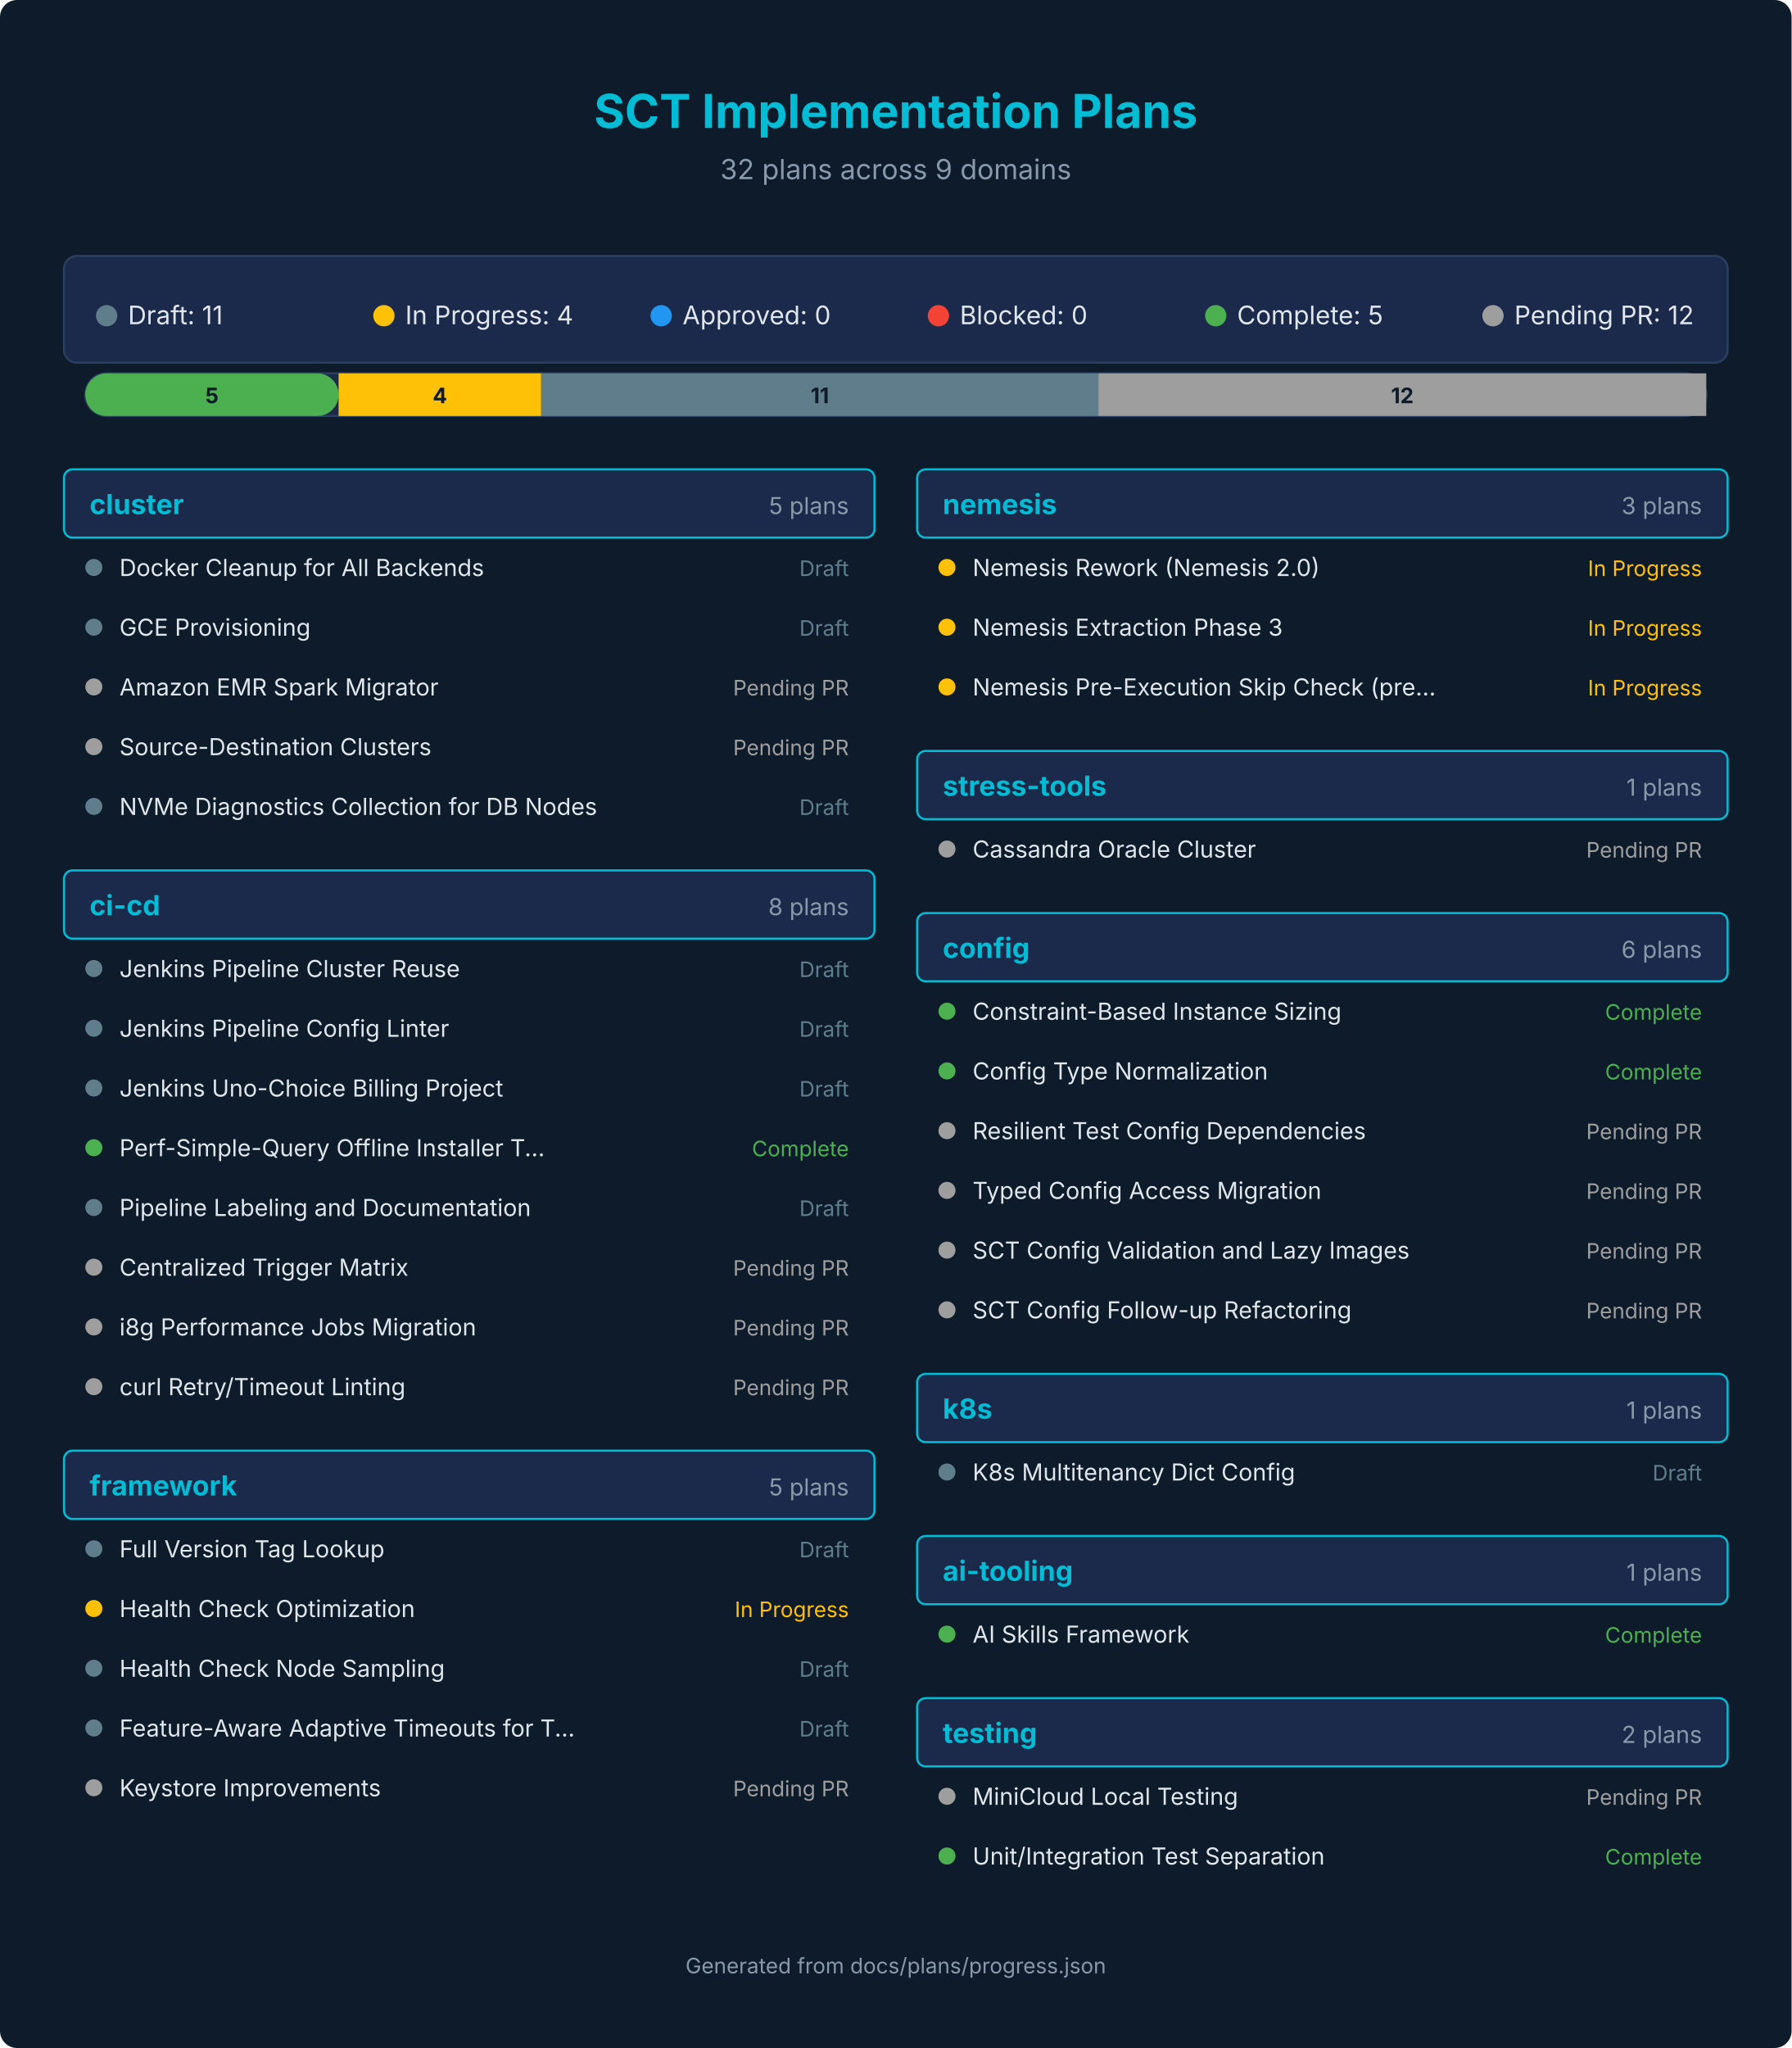
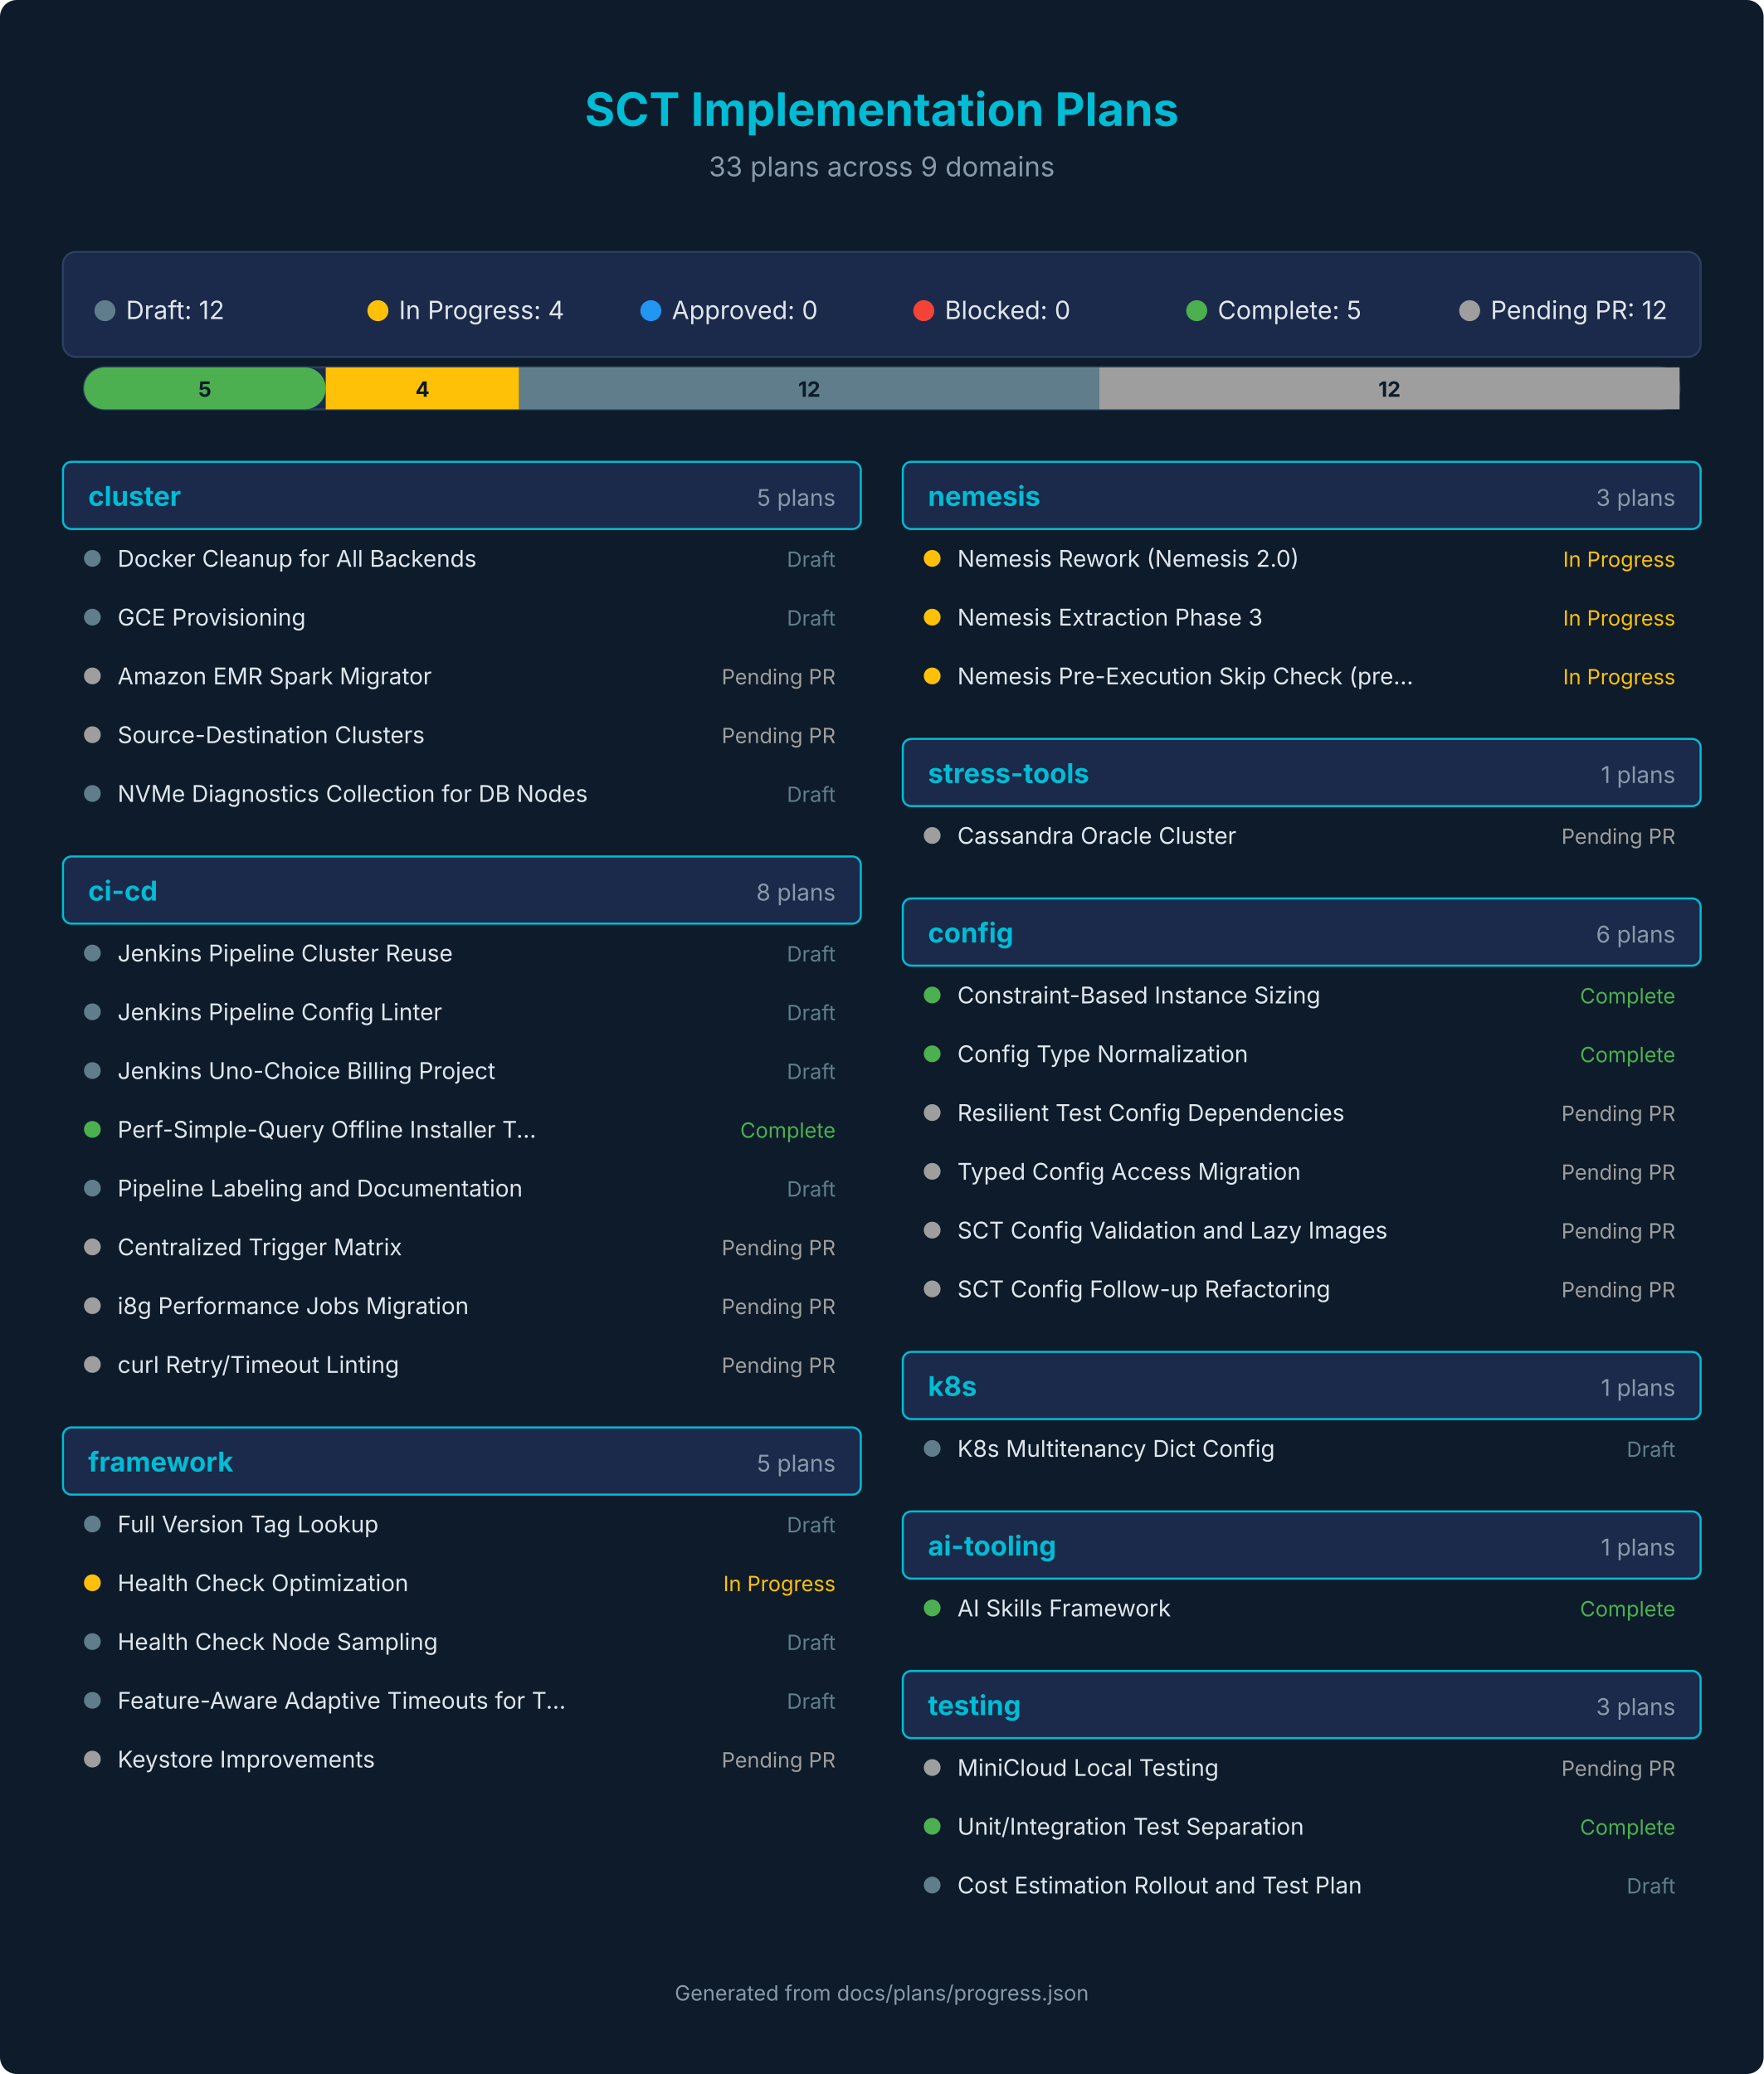
- <svg xmlns="http://www.w3.org/2000/svg" width="840" height="960" viewBox="0 0 840 960">
-   <rect width="840" height="960" fill="#0D1B2A" rx="8" />
+ <svg xmlns="http://www.w3.org/2000/svg" width="840" height="988" viewBox="0 0 840 988">
+   <rect width="840" height="988" fill="#0D1B2A" rx="8" />
  <text x="420" y="60" text-anchor="middle" font-family="system-ui, -apple-system, sans-serif" font-size="22" font-weight="bold" fill="#00BCD4">SCT Implementation Plans</text>
-   <text x="420" y="84" text-anchor="middle" font-family="system-ui, -apple-system, sans-serif" font-size="13" fill="#8899AA">32 plans across 9 domains</text>
+   <text x="420" y="84" text-anchor="middle" font-family="system-ui, -apple-system, sans-serif" font-size="13" fill="#8899AA">33 plans across 9 domains</text>
  <rect x="30" y="120" width="780" height="50" rx="6" fill="#1B2A4A" stroke="#2A3F5F" stroke-width="1" />
  <circle cx="50" cy="148" r="5" fill="#607D8B" />
-   <text x="60" y="152" font-family="system-ui, -apple-system, sans-serif" font-size="12" fill="#E0E6ED">Draft: 11</text>
+   <text x="60" y="152" font-family="system-ui, -apple-system, sans-serif" font-size="12" fill="#E0E6ED">Draft: 12</text>
  <circle cx="180" cy="148" r="5" fill="#FFC107" />
  <text x="190" y="152" font-family="system-ui, -apple-system, sans-serif" font-size="12" fill="#E0E6ED">In Progress: 4</text>
  <circle cx="310" cy="148" r="5" fill="#2196F3" />
  <text x="320" y="152" font-family="system-ui, -apple-system, sans-serif" font-size="12" fill="#E0E6ED">Approved: 0</text>
  <circle cx="440" cy="148" r="5" fill="#F44336" />
  <text x="450" y="152" font-family="system-ui, -apple-system, sans-serif" font-size="12" fill="#E0E6ED">Blocked: 0</text>
  <circle cx="570" cy="148" r="5" fill="#4CAF50" />
  <text x="580" y="152" font-family="system-ui, -apple-system, sans-serif" font-size="12" fill="#E0E6ED">Complete: 5</text>
  <circle cx="700" cy="148" r="5" fill="#9E9E9E" />
  <text x="710" y="152" font-family="system-ui, -apple-system, sans-serif" font-size="12" fill="#E0E6ED">Pending PR: 12</text>
  <rect x="40" y="175" width="760" height="20" rx="10" fill="#1B2A4A" stroke="#2A3F5F" stroke-width="1" />
-   <rect x="40" y="175" width="118.75" height="20" rx="10" fill="#4CAF50" />
-   <text x="99.375" y="189" text-anchor="middle" font-family="system-ui, -apple-system, sans-serif" font-size="10" font-weight="bold" fill="#0D1B2A">5</text>
-   <rect x="158.75" y="175" width="95.0" height="20" rx="0" fill="#FFC107" />
-   <text x="206.25" y="189" text-anchor="middle" font-family="system-ui, -apple-system, sans-serif" font-size="10" font-weight="bold" fill="#0D1B2A">4</text>
-   <rect x="253.75" y="175" width="261.25" height="20" rx="0" fill="#607D8B" />
-   <text x="384.375" y="189" text-anchor="middle" font-family="system-ui, -apple-system, sans-serif" font-size="10" font-weight="bold" fill="#0D1B2A">11</text>
-   <rect x="515.0" y="175" width="285.0" height="20" rx="0" fill="#9E9E9E" />
-   <text x="657.5" y="189" text-anchor="middle" font-family="system-ui, -apple-system, sans-serif" font-size="10" font-weight="bold" fill="#0D1B2A">12</text>
+   <rect x="40" y="175" width="115.152" height="20" rx="10" fill="#4CAF50" />
+   <text x="97.576" y="189" text-anchor="middle" font-family="system-ui, -apple-system, sans-serif" font-size="10" font-weight="bold" fill="#0D1B2A">5</text>
+   <rect x="155.152" y="175" width="92.121" height="20" rx="0" fill="#FFC107" />
+   <text x="201.212" y="189" text-anchor="middle" font-family="system-ui, -apple-system, sans-serif" font-size="10" font-weight="bold" fill="#0D1B2A">4</text>
+   <rect x="247.273" y="175" width="276.364" height="20" rx="0" fill="#607D8B" />
+   <text x="385.455" y="189" text-anchor="middle" font-family="system-ui, -apple-system, sans-serif" font-size="10" font-weight="bold" fill="#0D1B2A">12</text>
+   <rect x="523.636" y="175" width="276.364" height="20" rx="0" fill="#9E9E9E" />
+   <text x="661.818" y="189" text-anchor="middle" font-family="system-ui, -apple-system, sans-serif" font-size="10" font-weight="bold" fill="#0D1B2A">12</text>
  <rect x="30" y="220" width="380" height="32" rx="4" fill="#1B2A4A" stroke="#00BCD4" stroke-width="1" />
  <text x="42" y="241" font-family="system-ui, -apple-system, sans-serif" font-size="13" font-weight="bold" fill="#00BCD4">cluster</text>
  <text x="398" y="241" text-anchor="end" font-family="system-ui, -apple-system, sans-serif" font-size="11" fill="#8899AA">5 plans</text>
  <circle cx="44" cy="266" r="4" fill="#607D8B" />
  <text x="56" y="270" font-family="system-ui, -apple-system, sans-serif" font-size="11" fill="#E0E6ED">Docker Cleanup for All Backends</text>
  <text x="398" y="270" text-anchor="end" font-family="system-ui, -apple-system, sans-serif" font-size="10" fill="#607D8B">Draft</text>
  <circle cx="44" cy="294" r="4" fill="#607D8B" />
  <text x="56" y="298" font-family="system-ui, -apple-system, sans-serif" font-size="11" fill="#E0E6ED">GCE Provisioning</text>
  <text x="398" y="298" text-anchor="end" font-family="system-ui, -apple-system, sans-serif" font-size="10" fill="#607D8B">Draft</text>
  <circle cx="44" cy="322" r="4" fill="#9E9E9E" />
  <text x="56" y="326" font-family="system-ui, -apple-system, sans-serif" font-size="11" fill="#E0E6ED">Amazon EMR Spark Migrator</text>
  <text x="398" y="326" text-anchor="end" font-family="system-ui, -apple-system, sans-serif" font-size="10" fill="#9E9E9E">Pending PR</text>
  <circle cx="44" cy="350" r="4" fill="#9E9E9E" />
  <text x="56" y="354" font-family="system-ui, -apple-system, sans-serif" font-size="11" fill="#E0E6ED">Source-Destination Clusters</text>
  <text x="398" y="354" text-anchor="end" font-family="system-ui, -apple-system, sans-serif" font-size="10" fill="#9E9E9E">Pending PR</text>
  <circle cx="44" cy="378" r="4" fill="#607D8B" />
  <text x="56" y="382" font-family="system-ui, -apple-system, sans-serif" font-size="11" fill="#E0E6ED">NVMe Diagnostics Collection for DB Nodes</text>
  <text x="398" y="382" text-anchor="end" font-family="system-ui, -apple-system, sans-serif" font-size="10" fill="#607D8B">Draft</text>
  <rect x="30" y="408" width="380" height="32" rx="4" fill="#1B2A4A" stroke="#00BCD4" stroke-width="1" />
  <text x="42" y="429" font-family="system-ui, -apple-system, sans-serif" font-size="13" font-weight="bold" fill="#00BCD4">ci-cd</text>
  <text x="398" y="429" text-anchor="end" font-family="system-ui, -apple-system, sans-serif" font-size="11" fill="#8899AA">8 plans</text>
  <circle cx="44" cy="454" r="4" fill="#607D8B" />
  <text x="56" y="458" font-family="system-ui, -apple-system, sans-serif" font-size="11" fill="#E0E6ED">Jenkins Pipeline Cluster Reuse</text>
  <text x="398" y="458" text-anchor="end" font-family="system-ui, -apple-system, sans-serif" font-size="10" fill="#607D8B">Draft</text>
  <circle cx="44" cy="482" r="4" fill="#607D8B" />
  <text x="56" y="486" font-family="system-ui, -apple-system, sans-serif" font-size="11" fill="#E0E6ED">Jenkins Pipeline Config Linter</text>
  <text x="398" y="486" text-anchor="end" font-family="system-ui, -apple-system, sans-serif" font-size="10" fill="#607D8B">Draft</text>
  <circle cx="44" cy="510" r="4" fill="#607D8B" />
  <text x="56" y="514" font-family="system-ui, -apple-system, sans-serif" font-size="11" fill="#E0E6ED">Jenkins Uno-Choice Billing Project</text>
  <text x="398" y="514" text-anchor="end" font-family="system-ui, -apple-system, sans-serif" font-size="10" fill="#607D8B">Draft</text>
  <circle cx="44" cy="538" r="4" fill="#4CAF50" />
  <text x="56" y="542" font-family="system-ui, -apple-system, sans-serif" font-size="11" fill="#E0E6ED">Perf-Simple-Query Offline Installer T...</text>
  <text x="398" y="542" text-anchor="end" font-family="system-ui, -apple-system, sans-serif" font-size="10" fill="#4CAF50">Complete</text>
  <circle cx="44" cy="566" r="4" fill="#607D8B" />
  <text x="56" y="570" font-family="system-ui, -apple-system, sans-serif" font-size="11" fill="#E0E6ED">Pipeline Labeling and Documentation</text>
  <text x="398" y="570" text-anchor="end" font-family="system-ui, -apple-system, sans-serif" font-size="10" fill="#607D8B">Draft</text>
  <circle cx="44" cy="594" r="4" fill="#9E9E9E" />
  <text x="56" y="598" font-family="system-ui, -apple-system, sans-serif" font-size="11" fill="#E0E6ED">Centralized Trigger Matrix</text>
  <text x="398" y="598" text-anchor="end" font-family="system-ui, -apple-system, sans-serif" font-size="10" fill="#9E9E9E">Pending PR</text>
  <circle cx="44" cy="622" r="4" fill="#9E9E9E" />
  <text x="56" y="626" font-family="system-ui, -apple-system, sans-serif" font-size="11" fill="#E0E6ED">i8g Performance Jobs Migration</text>
  <text x="398" y="626" text-anchor="end" font-family="system-ui, -apple-system, sans-serif" font-size="10" fill="#9E9E9E">Pending PR</text>
  <circle cx="44" cy="650" r="4" fill="#9E9E9E" />
  <text x="56" y="654" font-family="system-ui, -apple-system, sans-serif" font-size="11" fill="#E0E6ED">curl Retry/Timeout Linting</text>
  <text x="398" y="654" text-anchor="end" font-family="system-ui, -apple-system, sans-serif" font-size="10" fill="#9E9E9E">Pending PR</text>
  <rect x="30" y="680" width="380" height="32" rx="4" fill="#1B2A4A" stroke="#00BCD4" stroke-width="1" />
  <text x="42" y="701" font-family="system-ui, -apple-system, sans-serif" font-size="13" font-weight="bold" fill="#00BCD4">framework</text>
  <text x="398" y="701" text-anchor="end" font-family="system-ui, -apple-system, sans-serif" font-size="11" fill="#8899AA">5 plans</text>
  <circle cx="44" cy="726" r="4" fill="#607D8B" />
  <text x="56" y="730" font-family="system-ui, -apple-system, sans-serif" font-size="11" fill="#E0E6ED">Full Version Tag Lookup</text>
  <text x="398" y="730" text-anchor="end" font-family="system-ui, -apple-system, sans-serif" font-size="10" fill="#607D8B">Draft</text>
  <circle cx="44" cy="754" r="4" fill="#FFC107" />
  <text x="56" y="758" font-family="system-ui, -apple-system, sans-serif" font-size="11" fill="#E0E6ED">Health Check Optimization</text>
  <text x="398" y="758" text-anchor="end" font-family="system-ui, -apple-system, sans-serif" font-size="10" fill="#FFC107">In Progress</text>
  <circle cx="44" cy="782" r="4" fill="#607D8B" />
  <text x="56" y="786" font-family="system-ui, -apple-system, sans-serif" font-size="11" fill="#E0E6ED">Health Check Node Sampling</text>
  <text x="398" y="786" text-anchor="end" font-family="system-ui, -apple-system, sans-serif" font-size="10" fill="#607D8B">Draft</text>
  <circle cx="44" cy="810" r="4" fill="#607D8B" />
  <text x="56" y="814" font-family="system-ui, -apple-system, sans-serif" font-size="11" fill="#E0E6ED">Feature-Aware Adaptive Timeouts for T...</text>
  <text x="398" y="814" text-anchor="end" font-family="system-ui, -apple-system, sans-serif" font-size="10" fill="#607D8B">Draft</text>
  <circle cx="44" cy="838" r="4" fill="#9E9E9E" />
  <text x="56" y="842" font-family="system-ui, -apple-system, sans-serif" font-size="11" fill="#E0E6ED">Keystore Improvements</text>
  <text x="398" y="842" text-anchor="end" font-family="system-ui, -apple-system, sans-serif" font-size="10" fill="#9E9E9E">Pending PR</text>
  <rect x="430" y="220" width="380" height="32" rx="4" fill="#1B2A4A" stroke="#00BCD4" stroke-width="1" />
  <text x="442" y="241" font-family="system-ui, -apple-system, sans-serif" font-size="13" font-weight="bold" fill="#00BCD4">nemesis</text>
  <text x="798" y="241" text-anchor="end" font-family="system-ui, -apple-system, sans-serif" font-size="11" fill="#8899AA">3 plans</text>
  <circle cx="444" cy="266" r="4" fill="#FFC107" />
  <text x="456" y="270" font-family="system-ui, -apple-system, sans-serif" font-size="11" fill="#E0E6ED">Nemesis Rework (Nemesis 2.0)</text>
  <text x="798" y="270" text-anchor="end" font-family="system-ui, -apple-system, sans-serif" font-size="10" fill="#FFC107">In Progress</text>
  <circle cx="444" cy="294" r="4" fill="#FFC107" />
  <text x="456" y="298" font-family="system-ui, -apple-system, sans-serif" font-size="11" fill="#E0E6ED">Nemesis Extraction Phase 3</text>
  <text x="798" y="298" text-anchor="end" font-family="system-ui, -apple-system, sans-serif" font-size="10" fill="#FFC107">In Progress</text>
  <circle cx="444" cy="322" r="4" fill="#FFC107" />
  <text x="456" y="326" font-family="system-ui, -apple-system, sans-serif" font-size="11" fill="#E0E6ED">Nemesis Pre-Execution Skip Check (pre...</text>
  <text x="798" y="326" text-anchor="end" font-family="system-ui, -apple-system, sans-serif" font-size="10" fill="#FFC107">In Progress</text>
  <rect x="430" y="352" width="380" height="32" rx="4" fill="#1B2A4A" stroke="#00BCD4" stroke-width="1" />
  <text x="442" y="373" font-family="system-ui, -apple-system, sans-serif" font-size="13" font-weight="bold" fill="#00BCD4">stress-tools</text>
  <text x="798" y="373" text-anchor="end" font-family="system-ui, -apple-system, sans-serif" font-size="11" fill="#8899AA">1 plans</text>
  <circle cx="444" cy="398" r="4" fill="#9E9E9E" />
  <text x="456" y="402" font-family="system-ui, -apple-system, sans-serif" font-size="11" fill="#E0E6ED">Cassandra Oracle Cluster</text>
  <text x="798" y="402" text-anchor="end" font-family="system-ui, -apple-system, sans-serif" font-size="10" fill="#9E9E9E">Pending PR</text>
  <rect x="430" y="428" width="380" height="32" rx="4" fill="#1B2A4A" stroke="#00BCD4" stroke-width="1" />
  <text x="442" y="449" font-family="system-ui, -apple-system, sans-serif" font-size="13" font-weight="bold" fill="#00BCD4">config</text>
  <text x="798" y="449" text-anchor="end" font-family="system-ui, -apple-system, sans-serif" font-size="11" fill="#8899AA">6 plans</text>
  <circle cx="444" cy="474" r="4" fill="#4CAF50" />
  <text x="456" y="478" font-family="system-ui, -apple-system, sans-serif" font-size="11" fill="#E0E6ED">Constraint-Based Instance Sizing</text>
  <text x="798" y="478" text-anchor="end" font-family="system-ui, -apple-system, sans-serif" font-size="10" fill="#4CAF50">Complete</text>
  <circle cx="444" cy="502" r="4" fill="#4CAF50" />
  <text x="456" y="506" font-family="system-ui, -apple-system, sans-serif" font-size="11" fill="#E0E6ED">Config Type Normalization</text>
  <text x="798" y="506" text-anchor="end" font-family="system-ui, -apple-system, sans-serif" font-size="10" fill="#4CAF50">Complete</text>
  <circle cx="444" cy="530" r="4" fill="#9E9E9E" />
  <text x="456" y="534" font-family="system-ui, -apple-system, sans-serif" font-size="11" fill="#E0E6ED">Resilient Test Config Dependencies</text>
  <text x="798" y="534" text-anchor="end" font-family="system-ui, -apple-system, sans-serif" font-size="10" fill="#9E9E9E">Pending PR</text>
  <circle cx="444" cy="558" r="4" fill="#9E9E9E" />
  <text x="456" y="562" font-family="system-ui, -apple-system, sans-serif" font-size="11" fill="#E0E6ED">Typed Config Access Migration</text>
  <text x="798" y="562" text-anchor="end" font-family="system-ui, -apple-system, sans-serif" font-size="10" fill="#9E9E9E">Pending PR</text>
  <circle cx="444" cy="586" r="4" fill="#9E9E9E" />
  <text x="456" y="590" font-family="system-ui, -apple-system, sans-serif" font-size="11" fill="#E0E6ED">SCT Config Validation and Lazy Images</text>
  <text x="798" y="590" text-anchor="end" font-family="system-ui, -apple-system, sans-serif" font-size="10" fill="#9E9E9E">Pending PR</text>
  <circle cx="444" cy="614" r="4" fill="#9E9E9E" />
  <text x="456" y="618" font-family="system-ui, -apple-system, sans-serif" font-size="11" fill="#E0E6ED">SCT Config Follow-up Refactoring</text>
  <text x="798" y="618" text-anchor="end" font-family="system-ui, -apple-system, sans-serif" font-size="10" fill="#9E9E9E">Pending PR</text>
  <rect x="430" y="644" width="380" height="32" rx="4" fill="#1B2A4A" stroke="#00BCD4" stroke-width="1" />
  <text x="442" y="665" font-family="system-ui, -apple-system, sans-serif" font-size="13" font-weight="bold" fill="#00BCD4">k8s</text>
  <text x="798" y="665" text-anchor="end" font-family="system-ui, -apple-system, sans-serif" font-size="11" fill="#8899AA">1 plans</text>
  <circle cx="444" cy="690" r="4" fill="#607D8B" />
  <text x="456" y="694" font-family="system-ui, -apple-system, sans-serif" font-size="11" fill="#E0E6ED">K8s Multitenancy Dict Config</text>
  <text x="798" y="694" text-anchor="end" font-family="system-ui, -apple-system, sans-serif" font-size="10" fill="#607D8B">Draft</text>
  <rect x="430" y="720" width="380" height="32" rx="4" fill="#1B2A4A" stroke="#00BCD4" stroke-width="1" />
  <text x="442" y="741" font-family="system-ui, -apple-system, sans-serif" font-size="13" font-weight="bold" fill="#00BCD4">ai-tooling</text>
  <text x="798" y="741" text-anchor="end" font-family="system-ui, -apple-system, sans-serif" font-size="11" fill="#8899AA">1 plans</text>
  <circle cx="444" cy="766" r="4" fill="#4CAF50" />
  <text x="456" y="770" font-family="system-ui, -apple-system, sans-serif" font-size="11" fill="#E0E6ED">AI Skills Framework</text>
  <text x="798" y="770" text-anchor="end" font-family="system-ui, -apple-system, sans-serif" font-size="10" fill="#4CAF50">Complete</text>
  <rect x="430" y="796" width="380" height="32" rx="4" fill="#1B2A4A" stroke="#00BCD4" stroke-width="1" />
  <text x="442" y="817" font-family="system-ui, -apple-system, sans-serif" font-size="13" font-weight="bold" fill="#00BCD4">testing</text>
-   <text x="798" y="817" text-anchor="end" font-family="system-ui, -apple-system, sans-serif" font-size="11" fill="#8899AA">2 plans</text>
+   <text x="798" y="817" text-anchor="end" font-family="system-ui, -apple-system, sans-serif" font-size="11" fill="#8899AA">3 plans</text>
  <circle cx="444" cy="842" r="4" fill="#9E9E9E" />
  <text x="456" y="846" font-family="system-ui, -apple-system, sans-serif" font-size="11" fill="#E0E6ED">MiniCloud Local Testing</text>
  <text x="798" y="846" text-anchor="end" font-family="system-ui, -apple-system, sans-serif" font-size="10" fill="#9E9E9E">Pending PR</text>
  <circle cx="444" cy="870" r="4" fill="#4CAF50" />
  <text x="456" y="874" font-family="system-ui, -apple-system, sans-serif" font-size="11" fill="#E0E6ED">Unit/Integration Test Separation</text>
  <text x="798" y="874" text-anchor="end" font-family="system-ui, -apple-system, sans-serif" font-size="10" fill="#4CAF50">Complete</text>
-   <text x="420" y="925" text-anchor="middle" font-family="system-ui, -apple-system, sans-serif" font-size="10" fill="#8899AA">Generated from docs/plans/progress.json</text>
+   <circle cx="444" cy="898" r="4" fill="#607D8B" />
+   <text x="456" y="902" font-family="system-ui, -apple-system, sans-serif" font-size="11" fill="#E0E6ED">Cost Estimation Rollout and Test Plan</text>
+   <text x="798" y="902" text-anchor="end" font-family="system-ui, -apple-system, sans-serif" font-size="10" fill="#607D8B">Draft</text>
+   <text x="420" y="953" text-anchor="middle" font-family="system-ui, -apple-system, sans-serif" font-size="10" fill="#8899AA">Generated from docs/plans/progress.json</text>
</svg>
